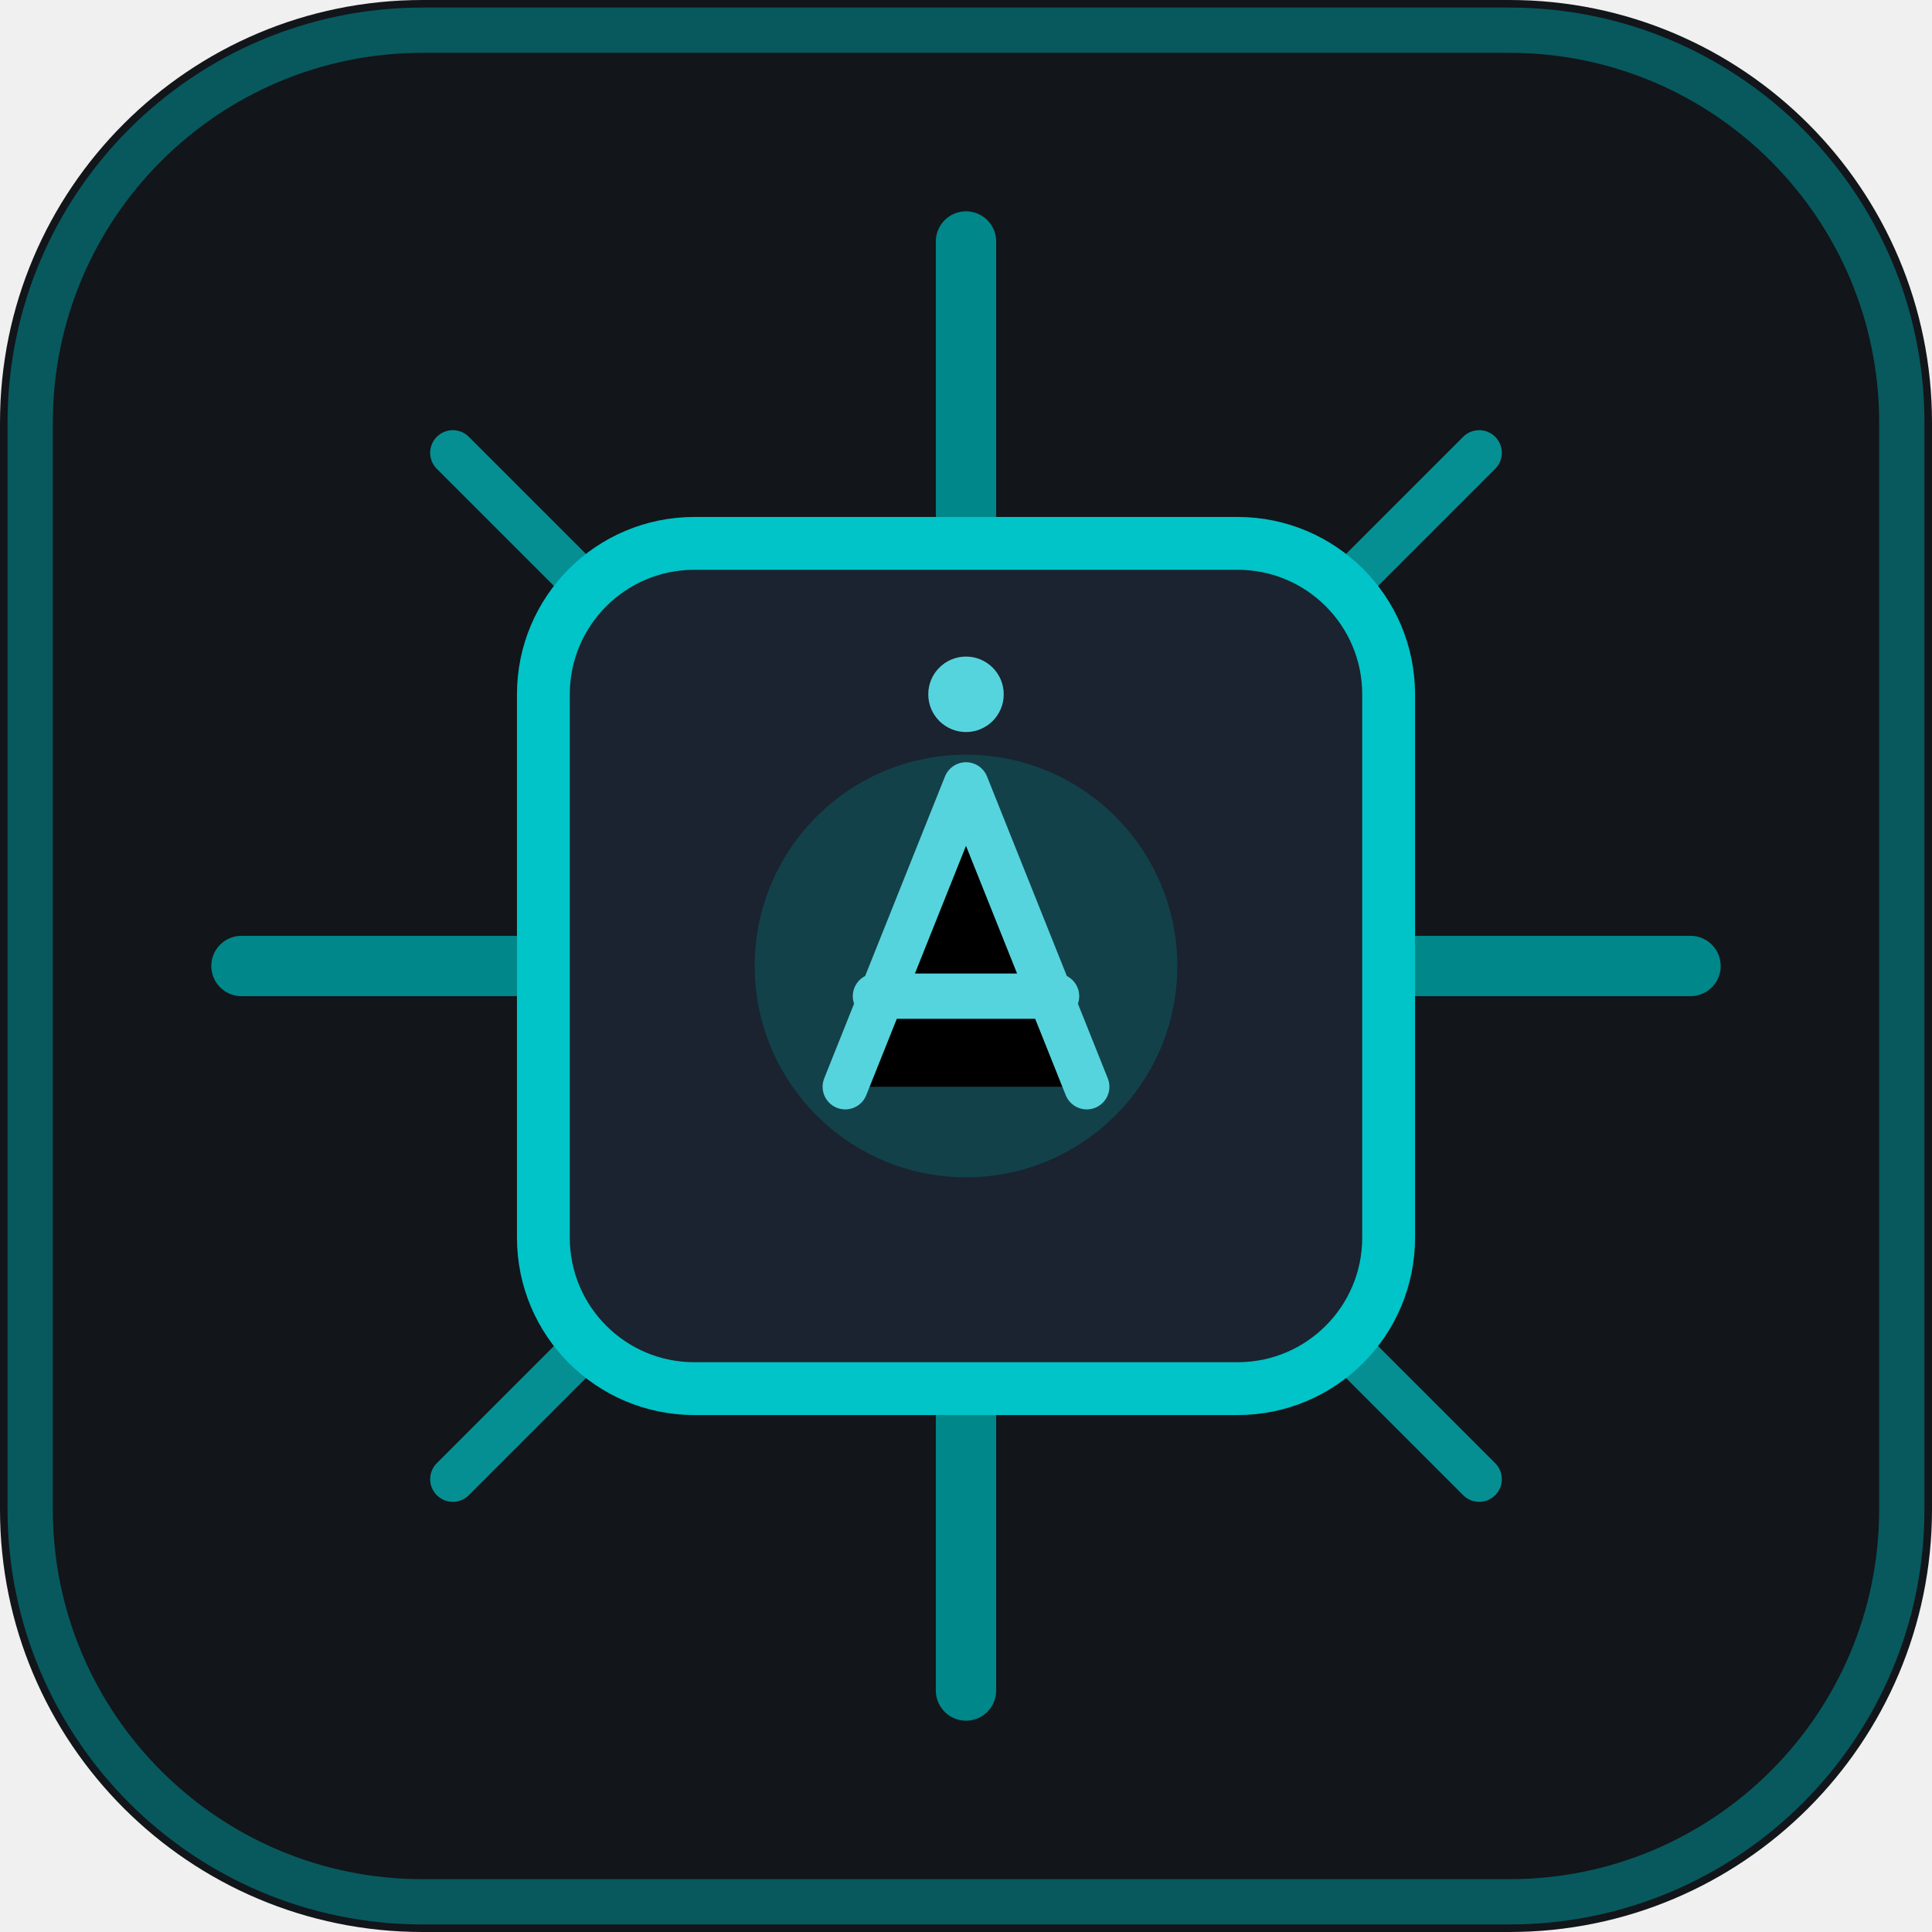
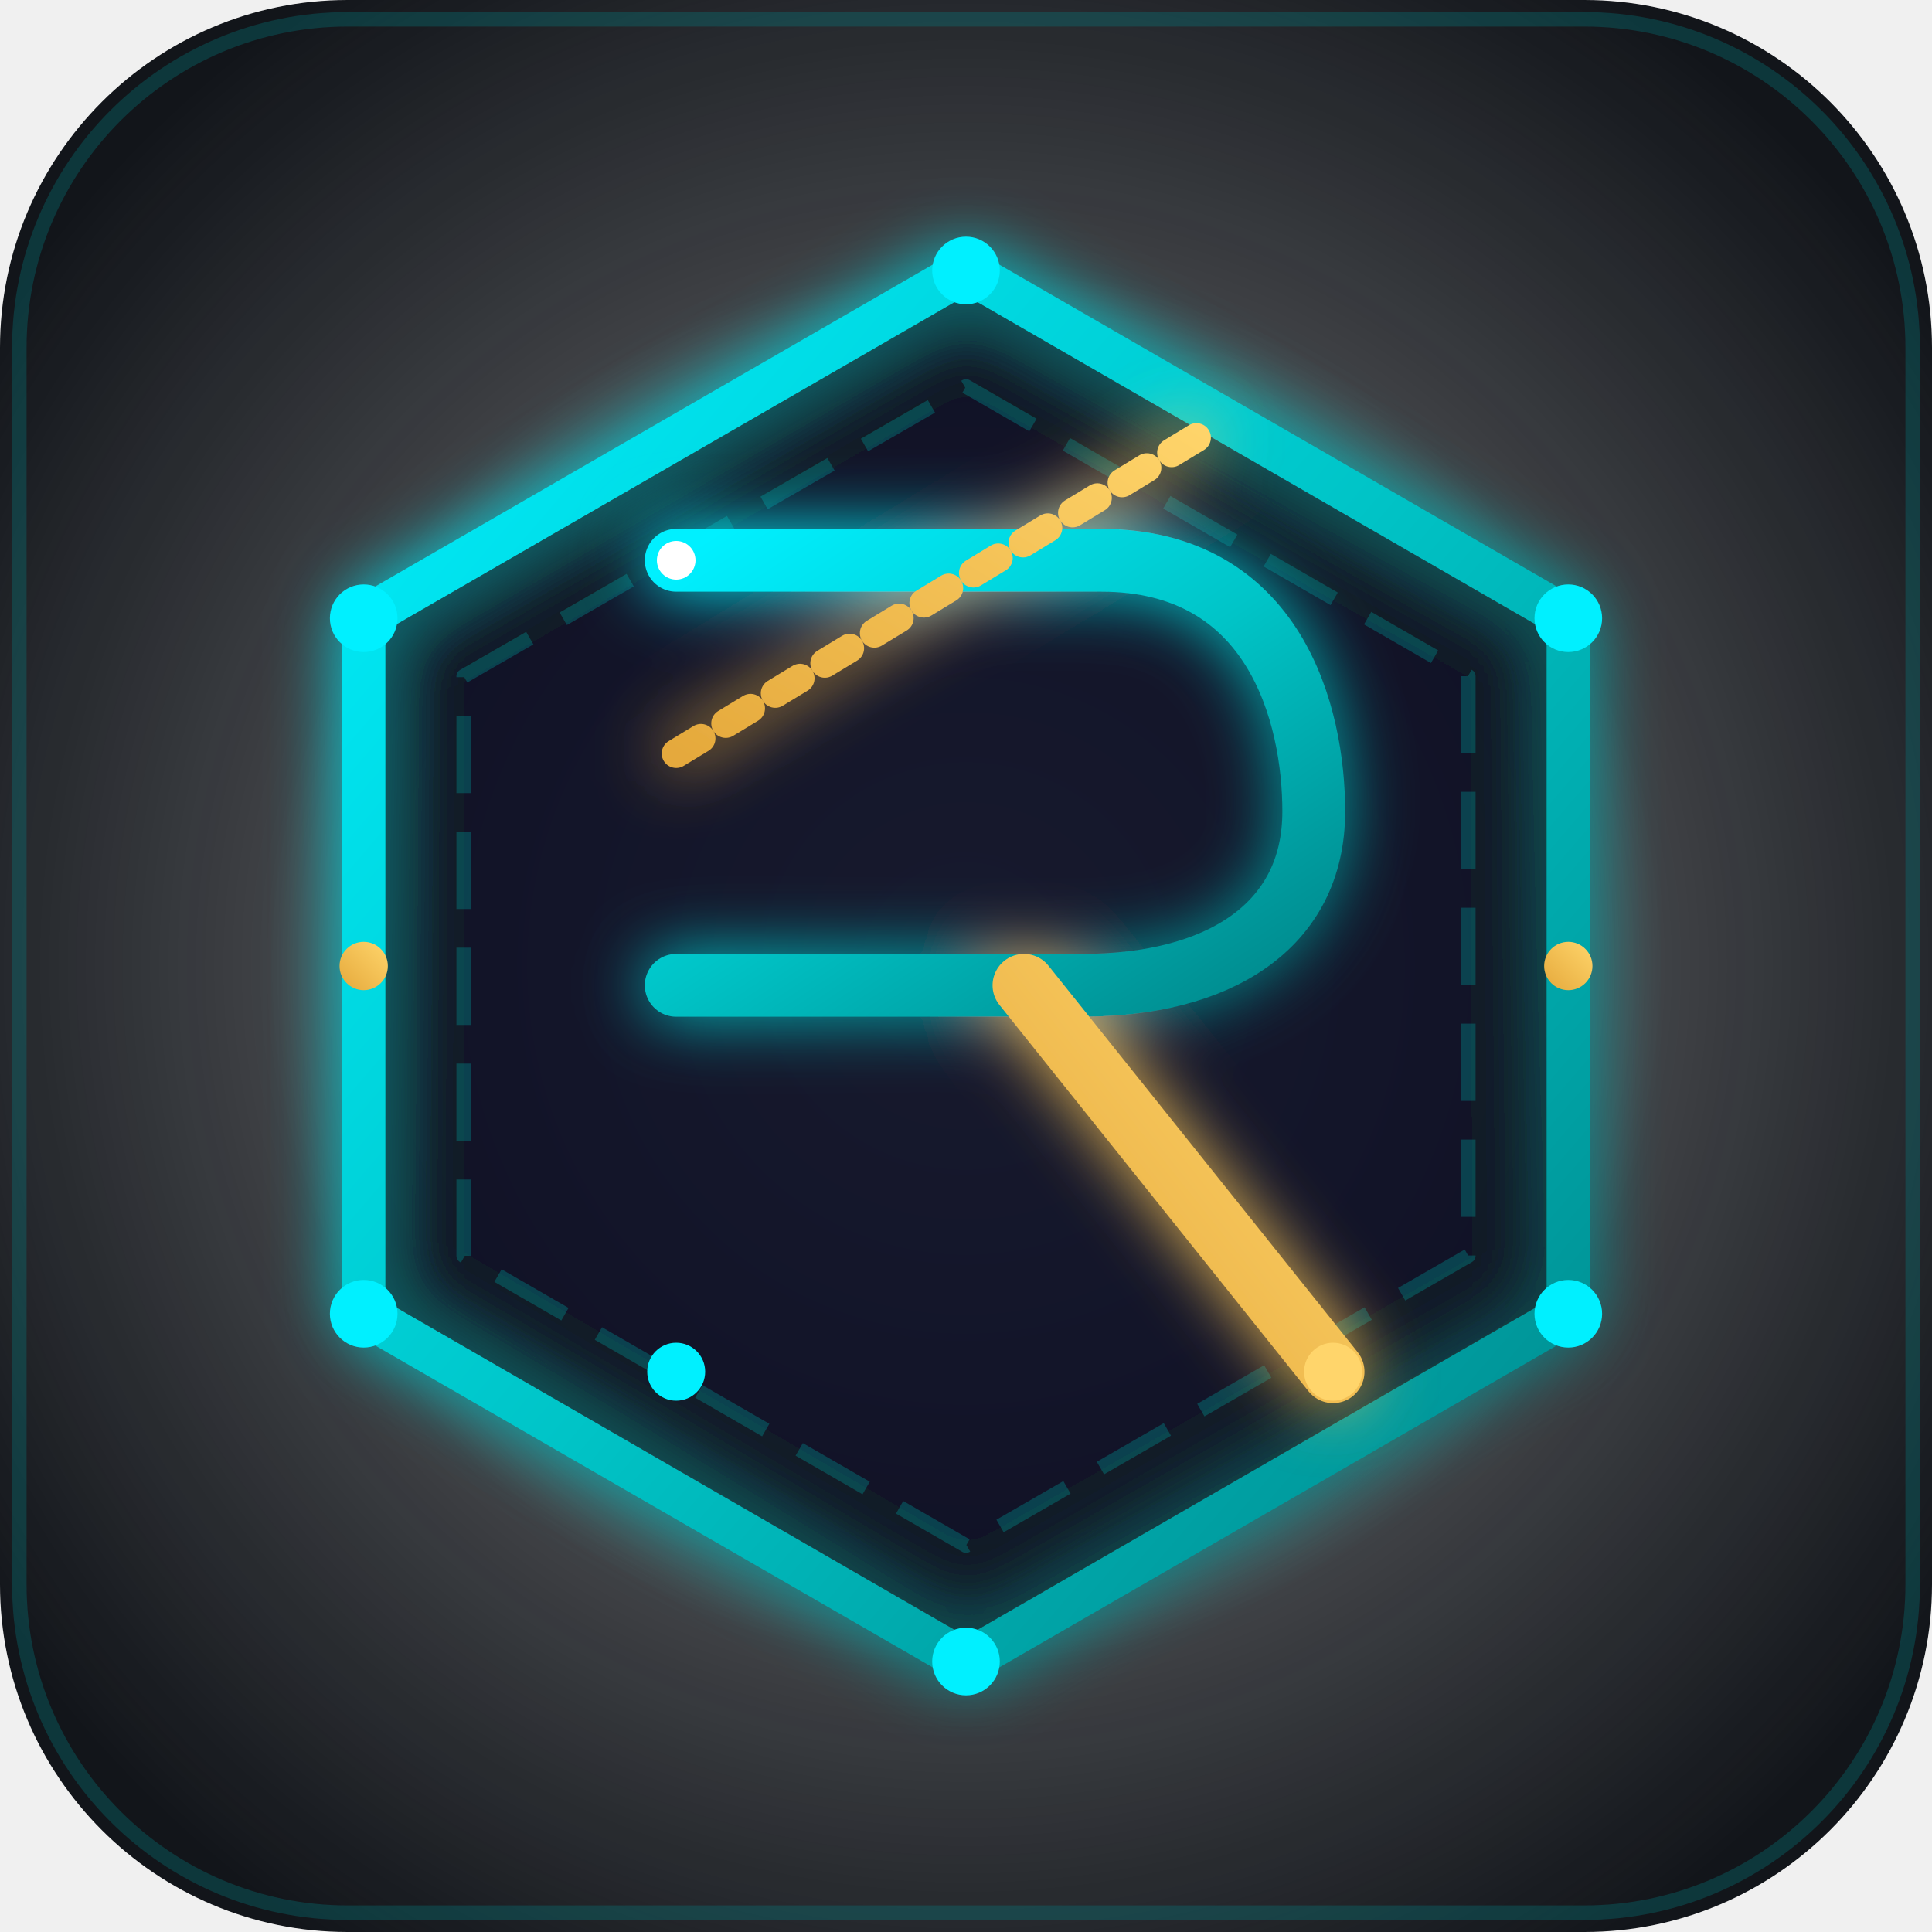
- <svg xmlns="http://www.w3.org/2000/svg" viewBox="0 0 128 128" width="128" height="128">
-   <rect width="128" height="128" rx="28" fill="#12151a" />
-   <rect x="2" y="2" width="124" height="124" rx="26" fill="none" stroke="#00878a" stroke-width="3" stroke-opacity="0.6" />
-   <path d="M64 16 L64 34 M64 94 L64 112 M16 64 L34 64 M94 64 L112 64" stroke="#00878a" stroke-width="4" stroke-linecap="round" />
-   <path d="M30 30 L44 44 M98 30 L84 44 M30 98 L44 84 M98 98 L84 84" stroke="#00c4c7" stroke-width="3" stroke-linecap="round" stroke-opacity="0.7" />
-   <rect x="36" y="36" width="56" height="56" rx="10" fill="#1a232f" stroke="#00c4c7" stroke-width="3.5" />
-   <circle cx="64" cy="64" r="14" fill="#00878a" fill-opacity="0.3" />
-   <path d="M56 72 L64 52 L72 72 M58 66 L70 66" stroke="#56d4dd" stroke-width="3" stroke-linecap="round" stroke-linejoin="round" />
-   <circle cx="64" cy="46" r="2.5" fill="#56d4dd" />
+ <svg xmlns="http://www.w3.org/2000/svg" viewBox="0 0 200 200" width="200" height="200" fill="none">
+   <defs>
+     <radialGradient id="bgGlow" cx="50%" cy="50%" r="60%">
+       <stop offset="0%" stop-color="#00878a" stop-opacity="0.25" />
+       <stop offset="60%" stop-color="#12151a" stop-opacity="0.8" />
+       <stop offset="100%" stop-color="#12151a" stop-opacity="1" />
+     </radialGradient>
+     <linearGradient id="neonTeal" x1="0%" y1="0%" x2="100%" y2="100%">
+       <stop offset="0%" stop-color="#00f0ff" />
+       <stop offset="50%" stop-color="#00c4c7" />
+       <stop offset="100%" stop-color="#00878a" />
+     </linearGradient>
+     <linearGradient id="cyberGold" x1="0%" y1="100%" x2="100%" y2="0%">
+       <stop offset="0%" stop-color="#e5a93c" />
+       <stop offset="100%" stop-color="#ffd56b" />
+     </linearGradient>
+     <filter id="glow" x="-20%" y="-20%" width="140%" height="140%">
+       <feGaussianBlur stdDeviation="3.5" result="blur" />
+       <feMerge>
+         <feMergeNode in="blur" />
+         <feMergeNode in="SourceGraphic" />
+       </feMerge>
+     </filter>
+   </defs>
+   <rect width="200" height="200" rx="36" fill="url(#bgGlow)" />
+   <rect x="2" y="2" width="196" height="196" rx="34" stroke="#00878a" stroke-width="1.5" stroke-opacity="0.3" />
+   <polygon points="100,28 162.35,64 162.35,136 100,172 37.65,136 37.65,64" stroke="url(#neonTeal)" stroke-width="4.5" stroke-linejoin="round" filter="url(#glow)" fill="#161a22" fill-opacity="0.75" />
+   <polygon points="100,40 152,70 152,130 100,160 48,130 48,70" stroke="#00878a" stroke-width="1.5" stroke-opacity="0.4" stroke-dasharray="8 4" stroke-linejoin="round" />
+   <circle cx="100" cy="28" r="3.5" fill="#00f0ff" />
+   <circle cx="162.35" cy="64" r="3.5" fill="#00f0ff" />
+   <circle cx="162.35" cy="136" r="3.5" fill="#00f0ff" />
+   <circle cx="100" cy="172" r="3.5" fill="#00f0ff" />
+   <circle cx="37.65" cy="136" r="3.5" fill="#00f0ff" />
+   <circle cx="37.65" cy="64" r="3.5" fill="#00f0ff" />
+   <circle cx="162.35" cy="100" r="2.5" fill="url(#cyberGold)" />
+   <circle cx="37.65" cy="100" r="2.5" fill="url(#cyberGold)" />
+   <g filter="url(#glow)">
+     <path d="M70 142 L70 58" stroke="url(#neonTeal)" stroke-width="6.5" stroke-linecap="round" />
+     <path d="M70 58 L114 58 C132 58, 136 74, 136 84 C136 96, 126 102, 112 102 L70 102" stroke="url(#neonTeal)" stroke-width="6.5" stroke-linecap="round" stroke-linejoin="round" />
+     <path d="M106 102 L138 142" stroke="url(#cyberGold)" stroke-width="6.5" stroke-linecap="round" />
+     <path d="M70 102 L112 102" stroke="url(#neonTeal)" stroke-width="6.5" stroke-linecap="round" />
+     <path d="M70 78 L126 44" stroke="url(#cyberGold)" stroke-width="3" stroke-linecap="round" stroke-dasharray="3 3" />
+   </g>
+   <circle cx="70" cy="58" r="2" fill="#fff" />
+   <circle cx="138" cy="142" r="3" fill="#ffd56b" />
+   <circle cx="70" cy="142" r="3" fill="#00f0ff" />
</svg>
